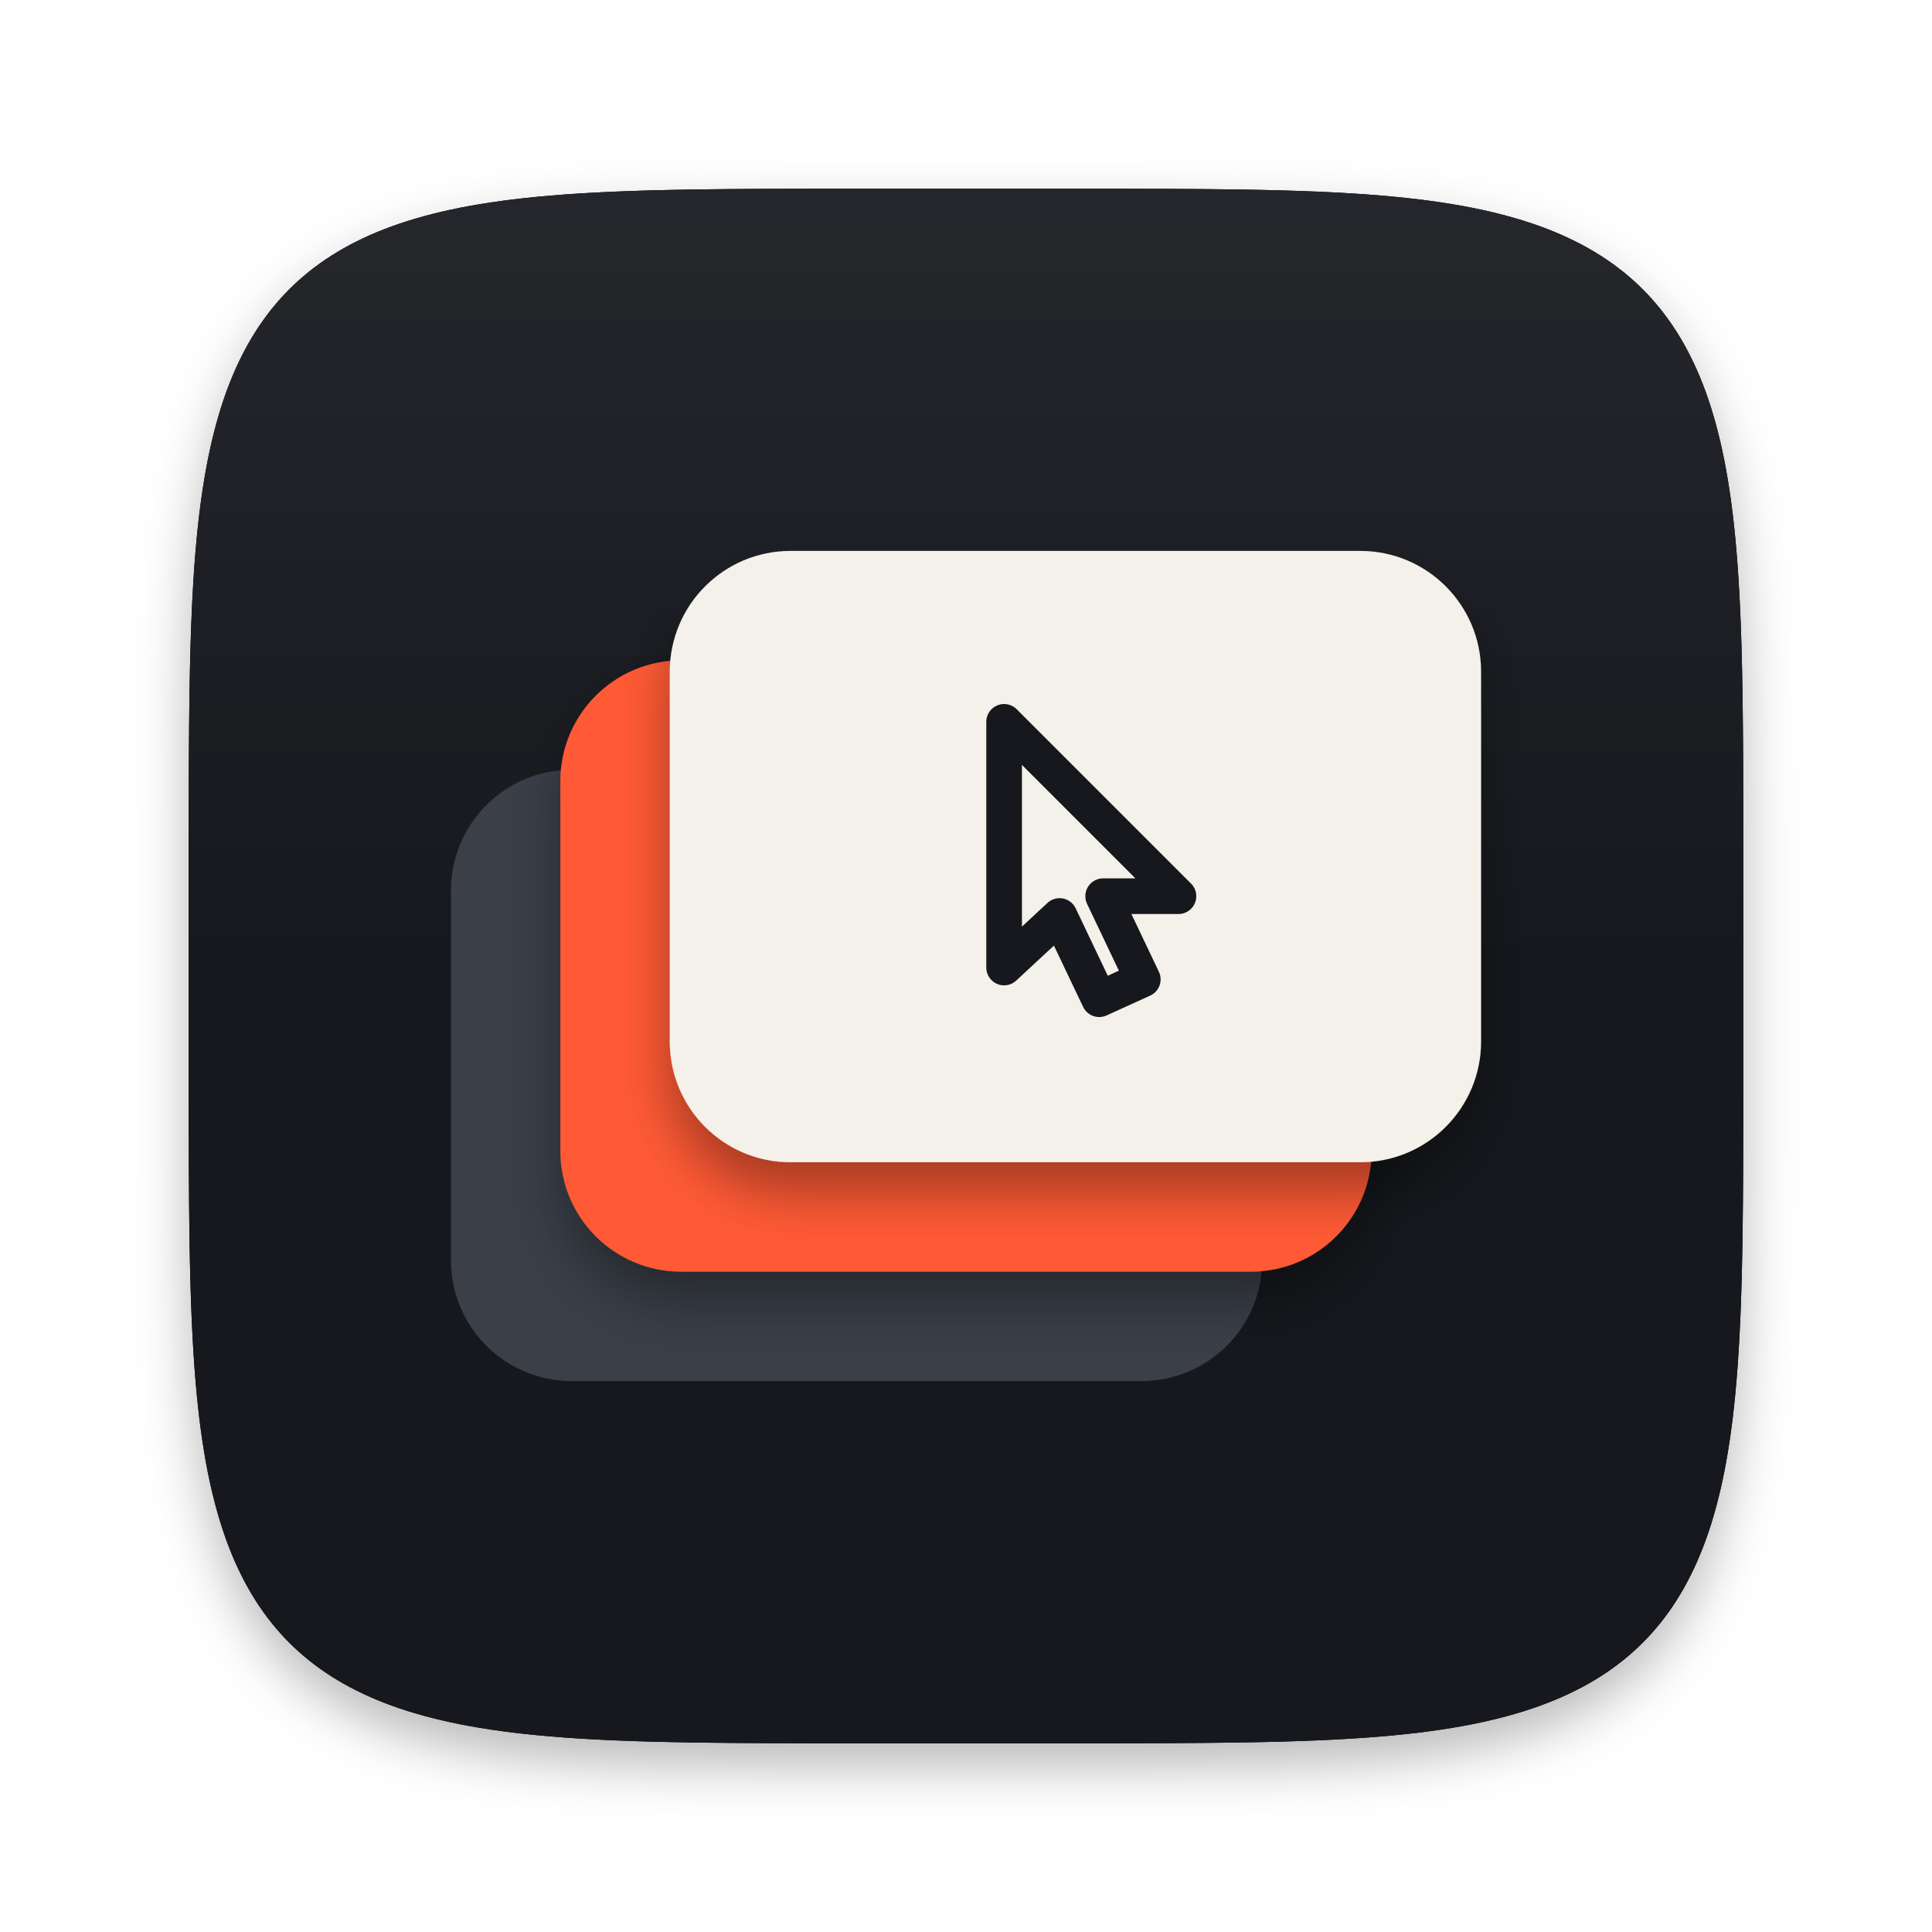
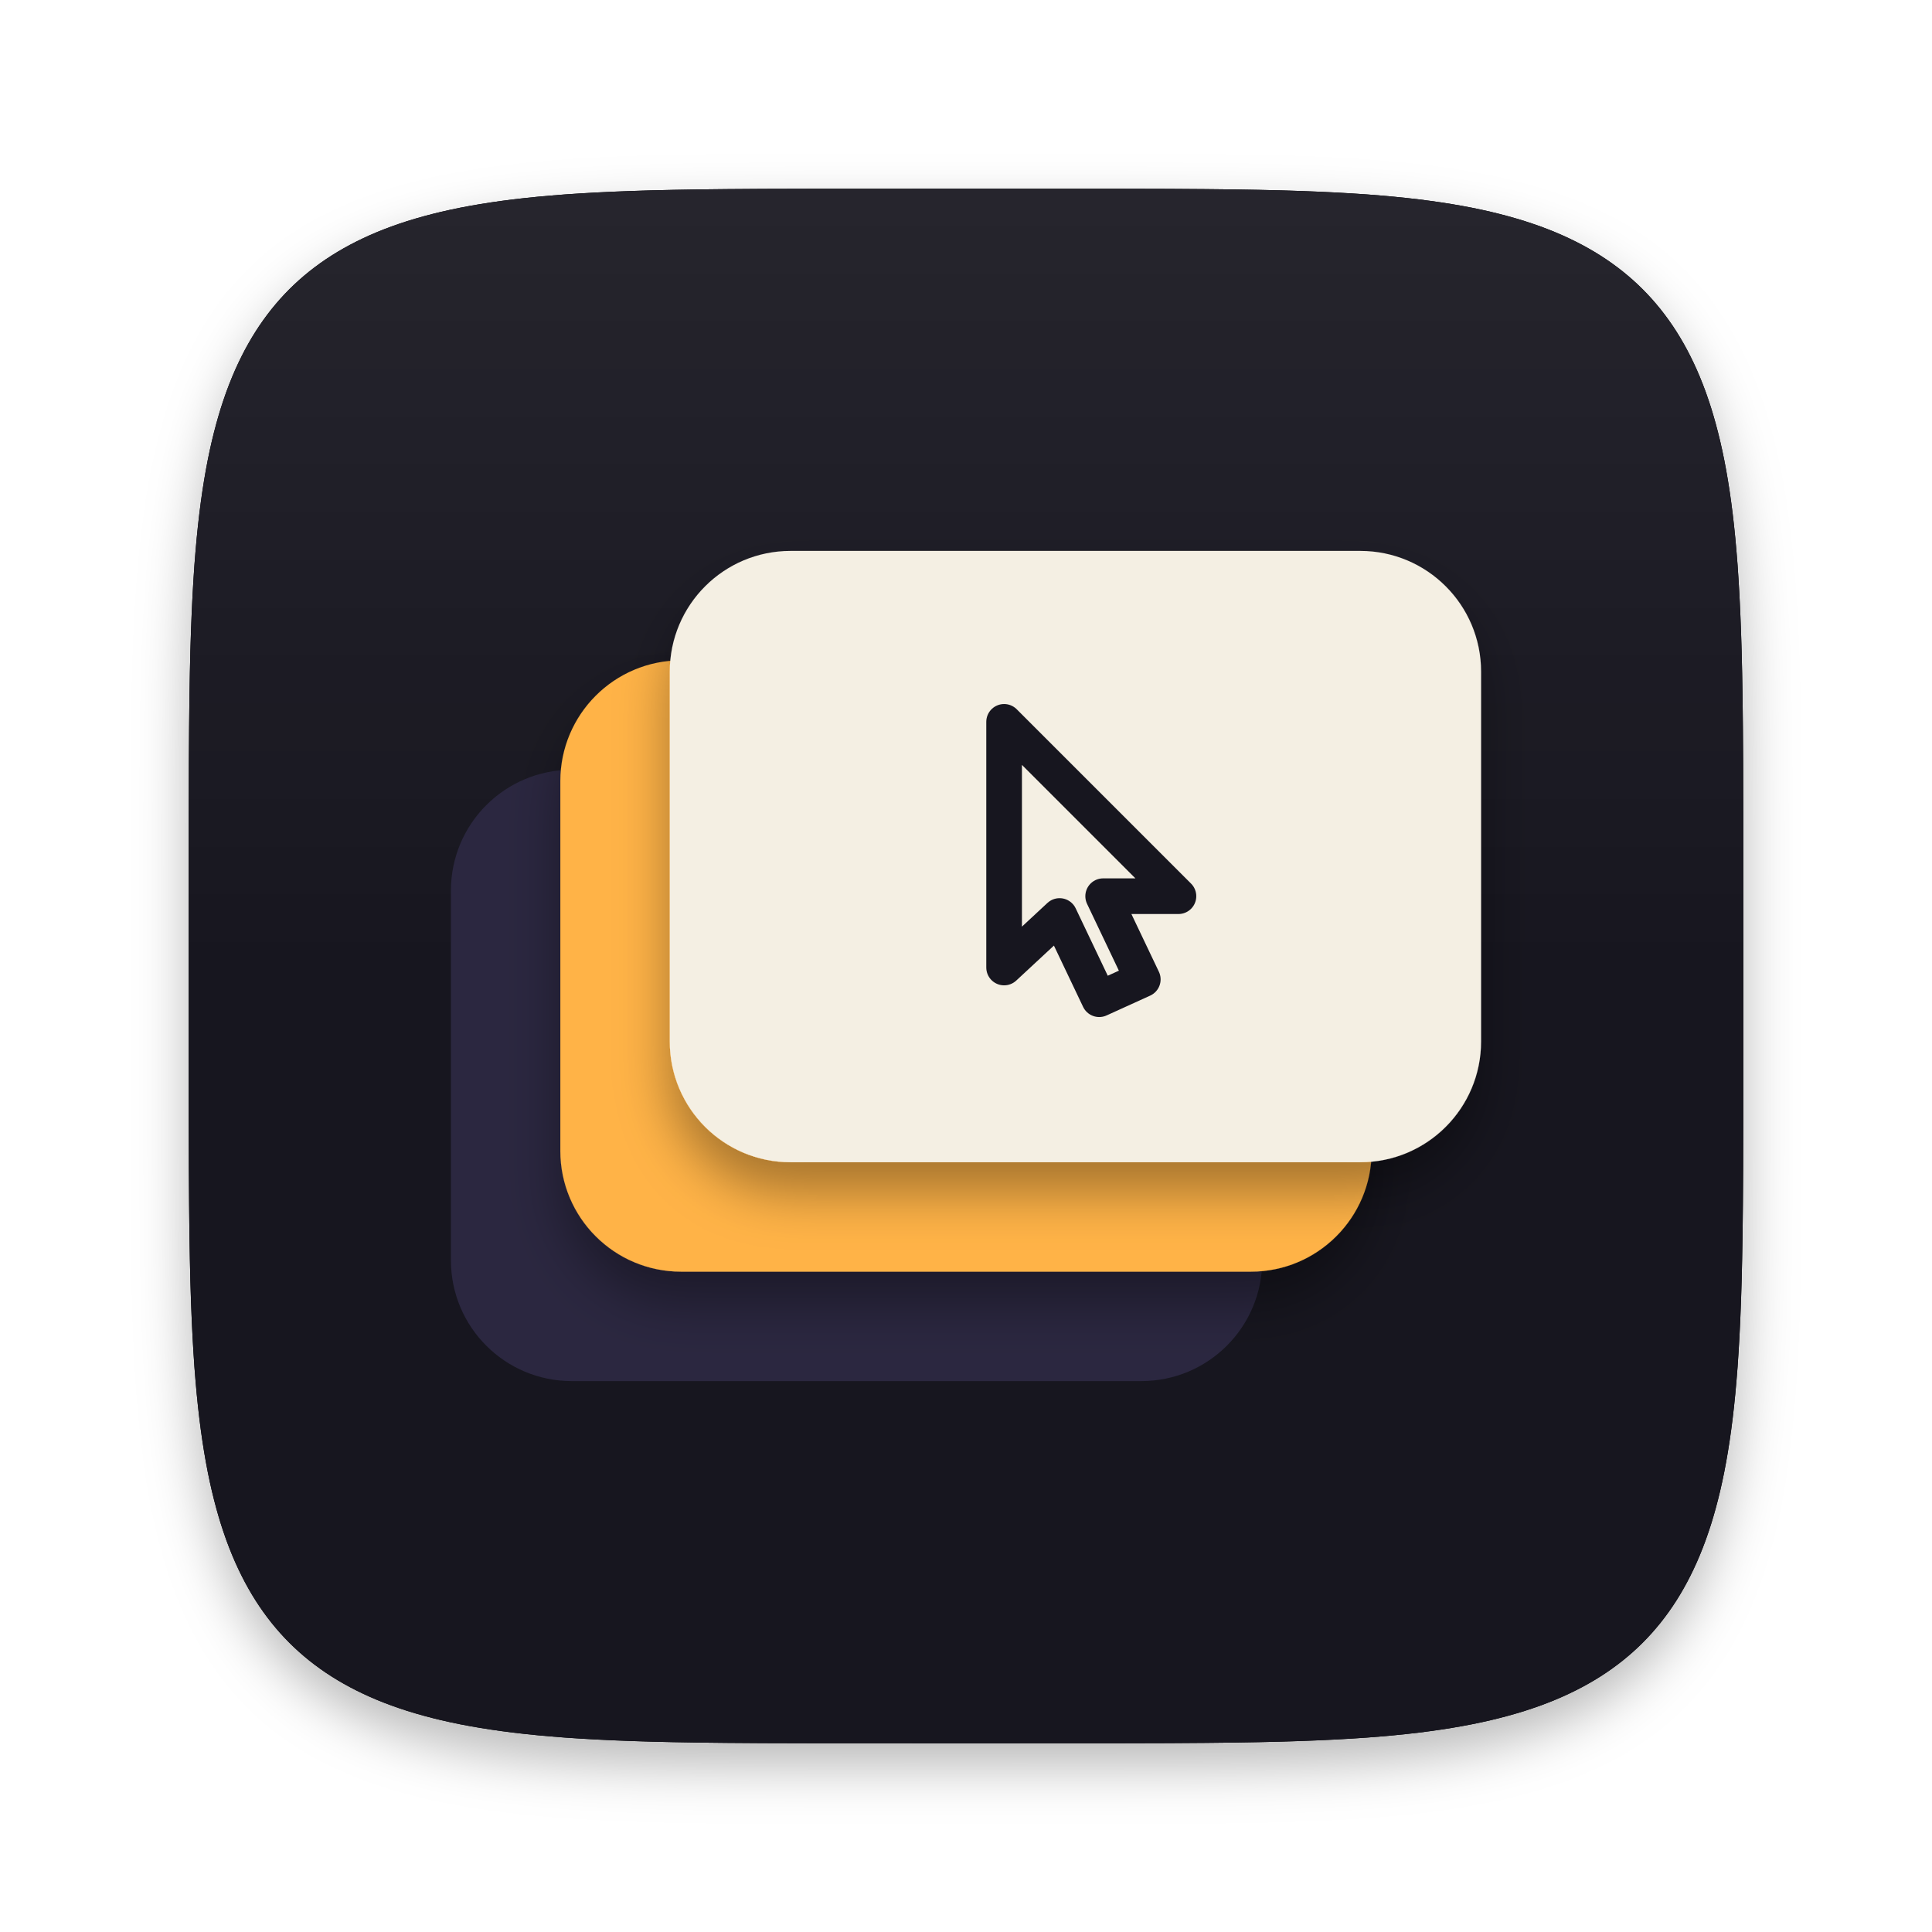
<svg xmlns="http://www.w3.org/2000/svg" viewBox="0 0 1024 1024" width="1024" height="1024">
  <defs>
    <filter id="drop" x="-20%" y="-20%" width="140%" height="140%">
      <feDropShadow dx="0" dy="12" stdDeviation="14" flood-color="#000" flood-opacity="0.28" />
    </filter>
    <filter id="lift" x="-20%" y="-20%" width="140%" height="160%">
      <feDropShadow dx="0" dy="16" stdDeviation="14" flood-color="#000" flood-opacity="0.35" />
    </filter>
    <clipPath id="body">
      <path d="M924.00 512.00L923.97 593.59L923.90 619.65L923.77 638.60L923.60 654.01L923.37 667.24L923.10 678.95L922.77 689.52L922.39 699.21L921.96 708.17L921.48 716.53L920.96 724.39L920.37 731.81L919.74 738.85L919.06 745.54L918.33 751.94L917.54 758.06L916.70 763.93L915.81 769.57L914.87 775.00L913.88 780.24L912.83 785.29L911.73 790.18L910.57 794.91L909.36 799.49L908.10 803.93L906.79 808.23L905.41 812.41L903.99 816.47L902.50 820.41L900.96 824.24L899.37 827.96L897.71 831.58L896.00 835.10L894.23 838.53L892.40 841.86L890.51 845.11L888.56 848.27L886.55 851.34L884.48 854.33L882.34 857.24L880.14 860.08L877.87 862.83L875.54 865.52L873.14 868.13L870.67 870.67L868.13 873.14L865.52 875.54L862.83 877.87L860.08 880.14L857.24 882.34L854.33 884.48L851.34 886.55L848.27 888.56L845.11 890.51L841.86 892.40L838.53 894.23L835.10 896.00L831.58 897.71L827.96 899.37L824.24 900.96L820.41 902.50L816.47 903.99L812.41 905.41L808.23 906.79L803.93 908.10L799.49 909.36L794.91 910.57L790.18 911.73L785.29 912.83L780.24 913.88L775.00 914.87L769.57 915.81L763.93 916.70L758.06 917.54L751.94 918.33L745.54 919.06L738.85 919.74L731.81 920.37L724.39 920.96L716.53 921.48L708.17 921.96L699.21 922.39L689.52 922.77L678.95 923.10L667.24 923.37L654.01 923.60L638.60 923.77L619.65 923.90L593.59 923.97L512.00 924.00L430.41 923.97L404.35 923.90L385.40 923.77L369.99 923.60L356.76 923.37L345.05 923.10L334.48 922.77L324.79 922.39L315.83 921.96L307.47 921.48L299.61 920.96L292.19 920.37L285.15 919.74L278.46 919.06L272.06 918.33L265.94 917.54L260.07 916.70L254.43 915.81L249.00 914.87L243.76 913.88L238.71 912.83L233.82 911.73L229.09 910.57L224.51 909.36L220.07 908.10L215.77 906.79L211.59 905.41L207.53 903.99L203.59 902.50L199.76 900.96L196.04 899.37L192.42 897.71L188.90 896.00L185.47 894.23L182.14 892.40L178.89 890.51L175.73 888.56L172.66 886.55L169.67 884.48L166.76 882.34L163.92 880.14L161.17 877.87L158.48 875.54L155.87 873.14L153.33 870.67L150.86 868.13L148.46 865.52L146.13 862.83L143.86 860.08L141.66 857.24L139.52 854.33L137.45 851.34L135.44 848.27L133.49 845.11L131.60 841.86L129.77 838.53L128.00 835.10L126.29 831.58L124.63 827.96L123.04 824.24L121.50 820.41L120.01 816.47L118.59 812.41L117.21 808.23L115.90 803.93L114.64 799.49L113.43 794.91L112.27 790.18L111.17 785.29L110.12 780.24L109.13 775.00L108.19 769.57L107.30 763.93L106.46 758.06L105.67 751.94L104.94 745.54L104.26 738.85L103.63 731.81L103.04 724.39L102.52 716.53L102.04 708.17L101.61 699.21L101.23 689.52L100.90 678.95L100.63 667.24L100.40 654.01L100.23 638.60L100.10 619.65L100.03 593.59L100.00 512.00L100.03 430.41L100.10 404.35L100.23 385.40L100.40 369.99L100.63 356.76L100.90 345.05L101.23 334.48L101.61 324.79L102.04 315.83L102.52 307.47L103.04 299.61L103.63 292.19L104.26 285.15L104.94 278.46L105.67 272.06L106.46 265.94L107.30 260.07L108.19 254.43L109.13 249.00L110.12 243.76L111.17 238.71L112.27 233.82L113.43 229.09L114.64 224.51L115.90 220.07L117.21 215.77L118.59 211.59L120.01 207.53L121.50 203.59L123.04 199.76L124.63 196.04L126.29 192.42L128.00 188.90L129.77 185.47L131.60 182.14L133.49 178.89L135.44 175.73L137.45 172.66L139.52 169.67L141.66 166.76L143.86 163.92L146.13 161.17L148.46 158.48L150.86 155.87L153.33 153.33L155.87 150.86L158.48 148.46L161.17 146.13L163.92 143.86L166.76 141.66L169.67 139.52L172.66 137.45L175.73 135.44L178.89 133.49L182.14 131.60L185.47 129.77L188.90 128.00L192.42 126.29L196.04 124.63L199.76 123.04L203.59 121.50L207.53 120.01L211.59 118.59L215.77 117.21L220.07 115.90L224.51 114.64L229.09 113.43L233.82 112.27L238.71 111.17L243.76 110.12L249.00 109.13L254.43 108.19L260.07 107.30L265.94 106.46L272.06 105.67L278.46 104.94L285.15 104.26L292.19 103.63L299.61 103.04L307.47 102.52L315.83 102.04L324.79 101.61L334.48 101.23L345.05 100.90L356.76 100.63L369.99 100.40L385.40 100.23L404.35 100.10L430.41 100.03L512.00 100.00L593.59 100.03L619.65 100.10L638.60 100.23L654.01 100.40L667.24 100.63L678.95 100.90L689.52 101.23L699.21 101.61L708.17 102.04L716.53 102.52L724.39 103.04L731.81 103.63L738.85 104.26L745.54 104.94L751.94 105.67L758.06 106.46L763.93 107.30L769.57 108.19L775.00 109.13L780.24 110.12L785.29 111.17L790.18 112.27L794.91 113.43L799.49 114.64L803.93 115.90L808.23 117.21L812.41 118.59L816.47 120.01L820.41 121.50L824.24 123.04L827.96 124.63L831.58 126.29L835.10 128.00L838.53 129.77L841.86 131.60L845.11 133.49L848.27 135.44L851.34 137.45L854.33 139.52L857.24 141.66L860.08 143.86L862.83 146.13L865.52 148.46L868.13 150.86L870.67 153.33L873.14 155.87L875.54 158.48L877.87 161.17L880.14 163.92L882.34 166.76L884.48 169.67L886.55 172.66L888.56 175.73L890.51 178.89L892.40 182.14L894.23 185.47L896.00 188.90L897.71 192.42L899.37 196.04L900.96 199.76L902.50 203.59L903.99 207.53L905.41 211.59L906.79 215.77L908.10 220.07L909.36 224.51L910.57 229.09L911.73 233.82L912.83 238.71L913.88 243.76L914.87 249.00L915.81 254.43L916.70 260.07L917.54 265.94L918.33 272.06L919.06 278.46L919.74 285.15L920.37 292.19L920.96 299.61L921.48 307.47L921.96 315.83L922.39 324.79L922.77 334.48L923.10 345.05L923.37 356.76L923.60 369.99L923.77 385.40L923.90 404.35L923.97 430.41Z" />
    </clipPath>
    <linearGradient id="sheen" x1="0" y1="0" x2="0" y2="1">
      <stop offset="0" stop-color="#fff" stop-opacity=".08" />
      <stop offset=".5" stop-color="#fff" stop-opacity="0" />
    </linearGradient>
  </defs>
  <path d="M924.00 512.00L923.97 593.59L923.90 619.65L923.77 638.60L923.60 654.01L923.37 667.24L923.10 678.95L922.77 689.52L922.39 699.21L921.96 708.17L921.48 716.53L920.96 724.39L920.37 731.81L919.74 738.85L919.06 745.54L918.33 751.94L917.54 758.06L916.70 763.93L915.81 769.57L914.87 775.00L913.88 780.24L912.83 785.29L911.73 790.18L910.57 794.91L909.36 799.49L908.10 803.93L906.79 808.23L905.41 812.41L903.99 816.47L902.50 820.41L900.96 824.24L899.37 827.96L897.71 831.58L896.00 835.10L894.23 838.53L892.40 841.86L890.51 845.11L888.56 848.27L886.55 851.34L884.48 854.33L882.34 857.24L880.14 860.08L877.87 862.83L875.54 865.52L873.14 868.13L870.67 870.67L868.13 873.14L865.52 875.54L862.83 877.87L860.08 880.14L857.24 882.34L854.33 884.48L851.34 886.55L848.27 888.56L845.11 890.51L841.86 892.40L838.53 894.23L835.10 896.00L831.58 897.71L827.96 899.37L824.24 900.96L820.41 902.50L816.47 903.99L812.41 905.41L808.23 906.79L803.93 908.10L799.49 909.36L794.91 910.57L790.18 911.73L785.29 912.83L780.24 913.88L775.00 914.87L769.57 915.81L763.93 916.70L758.06 917.54L751.94 918.33L745.54 919.06L738.85 919.74L731.81 920.37L724.39 920.96L716.53 921.48L708.17 921.96L699.21 922.39L689.52 922.77L678.95 923.10L667.24 923.37L654.01 923.60L638.60 923.77L619.65 923.90L593.59 923.97L512.00 924.00L430.41 923.97L404.35 923.90L385.40 923.77L369.99 923.60L356.76 923.37L345.05 923.10L334.48 922.77L324.79 922.39L315.83 921.96L307.47 921.48L299.61 920.96L292.19 920.37L285.15 919.74L278.46 919.06L272.06 918.33L265.94 917.54L260.07 916.70L254.43 915.81L249.00 914.87L243.76 913.88L238.71 912.83L233.82 911.73L229.09 910.57L224.51 909.36L220.07 908.10L215.77 906.79L211.59 905.41L207.53 903.99L203.59 902.50L199.76 900.96L196.04 899.37L192.42 897.71L188.90 896.00L185.47 894.23L182.14 892.40L178.89 890.51L175.73 888.56L172.66 886.55L169.67 884.48L166.76 882.34L163.92 880.14L161.17 877.87L158.48 875.54L155.87 873.14L153.33 870.67L150.86 868.13L148.46 865.52L146.13 862.83L143.86 860.08L141.66 857.24L139.52 854.33L137.45 851.34L135.44 848.27L133.49 845.11L131.60 841.86L129.77 838.53L128.00 835.10L126.29 831.58L124.63 827.96L123.04 824.24L121.50 820.41L120.01 816.47L118.59 812.41L117.21 808.23L115.90 803.93L114.64 799.49L113.43 794.91L112.27 790.18L111.17 785.29L110.12 780.24L109.13 775.00L108.19 769.57L107.30 763.93L106.46 758.06L105.67 751.94L104.94 745.54L104.26 738.85L103.63 731.81L103.04 724.39L102.52 716.53L102.04 708.17L101.61 699.21L101.23 689.52L100.90 678.95L100.63 667.24L100.40 654.01L100.23 638.60L100.10 619.65L100.03 593.59L100.00 512.00L100.03 430.41L100.10 404.35L100.23 385.40L100.40 369.99L100.63 356.76L100.90 345.05L101.23 334.48L101.61 324.79L102.04 315.83L102.52 307.47L103.04 299.61L103.63 292.19L104.26 285.15L104.94 278.46L105.67 272.06L106.46 265.94L107.30 260.07L108.19 254.43L109.13 249.00L110.12 243.76L111.17 238.71L112.27 233.82L113.43 229.09L114.64 224.51L115.90 220.07L117.21 215.77L118.59 211.59L120.01 207.53L121.50 203.59L123.04 199.76L124.63 196.04L126.29 192.42L128.00 188.90L129.77 185.47L131.60 182.14L133.49 178.89L135.44 175.73L137.45 172.66L139.52 169.67L141.66 166.76L143.86 163.92L146.13 161.17L148.46 158.48L150.86 155.87L153.33 153.33L155.87 150.86L158.48 148.46L161.17 146.13L163.92 143.86L166.76 141.66L169.67 139.52L172.66 137.45L175.73 135.44L178.89 133.49L182.14 131.60L185.47 129.77L188.90 128.00L192.42 126.29L196.04 124.63L199.76 123.04L203.59 121.50L207.53 120.01L211.59 118.59L215.77 117.21L220.07 115.90L224.51 114.64L229.09 113.43L233.82 112.27L238.71 111.17L243.76 110.12L249.00 109.13L254.43 108.19L260.07 107.30L265.94 106.46L272.06 105.67L278.46 104.94L285.15 104.26L292.19 103.63L299.61 103.04L307.47 102.52L315.83 102.04L324.79 101.61L334.48 101.23L345.05 100.90L356.76 100.63L369.99 100.40L385.40 100.23L404.35 100.10L430.41 100.03L512.00 100.00L593.59 100.03L619.65 100.10L638.60 100.23L654.01 100.40L667.24 100.63L678.95 100.90L689.52 101.23L699.21 101.61L708.17 102.04L716.53 102.52L724.39 103.04L731.81 103.63L738.85 104.26L745.54 104.94L751.94 105.67L758.06 106.46L763.93 107.30L769.57 108.19L775.00 109.13L780.24 110.12L785.29 111.17L790.18 112.27L794.91 113.43L799.49 114.64L803.93 115.90L808.23 117.21L812.41 118.59L816.47 120.01L820.41 121.50L824.24 123.04L827.96 124.63L831.58 126.29L835.10 128.00L838.53 129.77L841.86 131.60L845.11 133.49L848.27 135.44L851.34 137.45L854.33 139.52L857.24 141.66L860.08 143.86L862.83 146.13L865.52 148.46L868.13 150.86L870.67 153.33L873.14 155.87L875.54 158.48L877.87 161.17L880.14 163.92L882.34 166.76L884.48 169.67L886.55 172.66L888.56 175.73L890.51 178.89L892.40 182.14L894.23 185.47L896.00 188.90L897.71 192.42L899.37 196.04L900.96 199.76L902.50 203.59L903.99 207.53L905.41 211.59L906.79 215.77L908.10 220.07L909.36 224.51L910.57 229.09L911.73 233.82L912.83 238.71L913.88 243.76L914.87 249.00L915.81 254.43L916.70 260.07L917.54 265.94L918.33 272.06L919.06 278.46L919.74 285.15L920.37 292.19L920.96 299.61L921.48 307.47L921.96 315.83L922.39 324.79L922.77 334.48L923.10 345.05L923.37 356.76L923.60 369.99L923.77 385.40L923.90 404.35L923.97 430.41Z" fill="#000" filter="url(#drop)" />
-   <path d="M924.00 512.00L923.97 593.59L923.90 619.65L923.77 638.60L923.60 654.01L923.37 667.24L923.10 678.95L922.77 689.52L922.39 699.21L921.96 708.17L921.48 716.53L920.96 724.39L920.37 731.81L919.74 738.85L919.06 745.54L918.33 751.94L917.54 758.06L916.70 763.93L915.81 769.57L914.87 775.00L913.88 780.24L912.83 785.29L911.73 790.18L910.57 794.91L909.36 799.49L908.10 803.93L906.79 808.23L905.41 812.41L903.99 816.47L902.50 820.41L900.96 824.24L899.37 827.96L897.71 831.58L896.00 835.10L894.23 838.53L892.40 841.86L890.51 845.11L888.56 848.27L886.55 851.34L884.48 854.33L882.34 857.24L880.14 860.08L877.87 862.83L875.54 865.52L873.14 868.13L870.67 870.67L868.13 873.14L865.52 875.54L862.83 877.87L860.08 880.14L857.24 882.34L854.33 884.48L851.34 886.55L848.27 888.56L845.11 890.51L841.86 892.40L838.53 894.23L835.10 896.00L831.58 897.71L827.96 899.37L824.24 900.96L820.41 902.50L816.47 903.99L812.41 905.41L808.23 906.79L803.93 908.10L799.49 909.36L794.91 910.57L790.18 911.73L785.29 912.83L780.24 913.88L775.00 914.87L769.57 915.81L763.93 916.70L758.06 917.54L751.94 918.33L745.54 919.06L738.85 919.74L731.81 920.37L724.39 920.96L716.53 921.48L708.17 921.96L699.21 922.39L689.52 922.77L678.95 923.10L667.24 923.37L654.01 923.60L638.60 923.77L619.65 923.90L593.59 923.97L512.00 924.00L430.41 923.97L404.35 923.90L385.40 923.77L369.99 923.60L356.76 923.37L345.05 923.10L334.48 922.77L324.79 922.39L315.83 921.96L307.47 921.48L299.61 920.96L292.19 920.37L285.15 919.74L278.46 919.06L272.06 918.33L265.94 917.54L260.07 916.70L254.43 915.81L249.00 914.87L243.76 913.88L238.71 912.83L233.82 911.73L229.09 910.57L224.51 909.36L220.07 908.10L215.77 906.79L211.59 905.41L207.53 903.99L203.59 902.50L199.76 900.96L196.04 899.37L192.42 897.71L188.90 896.00L185.47 894.23L182.14 892.40L178.89 890.51L175.73 888.56L172.66 886.55L169.67 884.48L166.76 882.34L163.92 880.14L161.17 877.87L158.48 875.54L155.87 873.14L153.33 870.67L150.86 868.13L148.46 865.52L146.13 862.83L143.86 860.08L141.66 857.24L139.52 854.33L137.45 851.34L135.44 848.27L133.49 845.11L131.60 841.86L129.77 838.53L128.00 835.10L126.29 831.58L124.63 827.96L123.04 824.24L121.50 820.41L120.01 816.47L118.59 812.41L117.21 808.23L115.90 803.93L114.64 799.49L113.43 794.91L112.27 790.18L111.17 785.29L110.12 780.24L109.13 775.00L108.19 769.57L107.30 763.93L106.46 758.06L105.67 751.94L104.94 745.54L104.26 738.85L103.63 731.81L103.04 724.39L102.52 716.53L102.04 708.17L101.61 699.21L101.23 689.52L100.90 678.95L100.63 667.24L100.40 654.01L100.23 638.60L100.10 619.65L100.03 593.59L100.00 512.00L100.03 430.41L100.10 404.35L100.23 385.40L100.40 369.99L100.63 356.76L100.90 345.05L101.23 334.48L101.61 324.79L102.04 315.83L102.52 307.47L103.04 299.61L103.63 292.19L104.26 285.15L104.94 278.46L105.67 272.06L106.46 265.94L107.30 260.07L108.19 254.43L109.13 249.00L110.12 243.76L111.17 238.71L112.27 233.82L113.43 229.09L114.64 224.51L115.90 220.07L117.21 215.77L118.59 211.59L120.01 207.53L121.50 203.59L123.04 199.76L124.63 196.04L126.29 192.42L128.00 188.90L129.77 185.47L131.60 182.14L133.49 178.89L135.44 175.73L137.45 172.66L139.52 169.67L141.66 166.76L143.86 163.92L146.13 161.17L148.46 158.48L150.86 155.87L153.33 153.33L155.87 150.86L158.48 148.46L161.17 146.13L163.92 143.86L166.76 141.66L169.67 139.52L172.66 137.45L175.73 135.44L178.89 133.49L182.14 131.60L185.47 129.77L188.90 128.00L192.42 126.29L196.04 124.63L199.76 123.04L203.59 121.50L207.53 120.01L211.59 118.59L215.77 117.21L220.07 115.90L224.51 114.64L229.09 113.43L233.82 112.27L238.71 111.17L243.76 110.12L249.00 109.13L254.43 108.19L260.07 107.30L265.94 106.46L272.06 105.67L278.46 104.94L285.15 104.26L292.19 103.63L299.61 103.04L307.47 102.52L315.83 102.04L324.79 101.61L334.48 101.23L345.05 100.90L356.76 100.63L369.99 100.40L385.40 100.23L404.35 100.10L430.41 100.03L512.00 100.00L593.59 100.03L619.65 100.10L638.60 100.23L654.01 100.40L667.24 100.63L678.95 100.90L689.52 101.23L699.21 101.61L708.17 102.04L716.53 102.52L724.39 103.04L731.81 103.63L738.85 104.26L745.54 104.94L751.94 105.67L758.06 106.46L763.93 107.30L769.57 108.19L775.00 109.13L780.24 110.12L785.29 111.17L790.18 112.27L794.91 113.43L799.49 114.64L803.93 115.90L808.23 117.21L812.41 118.59L816.47 120.01L820.41 121.50L824.24 123.04L827.96 124.63L831.58 126.29L835.10 128.00L838.53 129.77L841.86 131.60L845.11 133.49L848.27 135.44L851.34 137.45L854.33 139.52L857.24 141.66L860.08 143.86L862.83 146.13L865.52 148.46L868.13 150.86L870.67 153.33L873.14 155.87L875.54 158.48L877.87 161.17L880.14 163.92L882.34 166.76L884.48 169.67L886.55 172.66L888.56 175.73L890.51 178.89L892.40 182.14L894.23 185.47L896.00 188.90L897.71 192.42L899.37 196.04L900.96 199.76L902.50 203.59L903.99 207.53L905.41 211.59L906.79 215.77L908.10 220.07L909.36 224.51L910.57 229.09L911.73 233.82L912.83 238.71L913.88 243.76L914.87 249.00L915.81 254.43L916.70 260.07L917.54 265.94L918.33 272.06L919.06 278.46L919.74 285.15L920.37 292.19L920.96 299.61L921.48 307.47L921.96 315.83L922.39 324.79L922.77 334.48L923.10 345.05L923.37 356.76L923.60 369.99L923.77 385.40L923.90 404.35L923.97 430.41Z" fill="#16181D" />
+   <path d="M924.00 512.00L923.97 593.59L923.90 619.65L923.77 638.60L923.60 654.01L923.37 667.24L923.10 678.95L922.77 689.52L922.39 699.21L921.96 708.17L921.48 716.53L920.96 724.39L920.37 731.81L919.74 738.85L919.06 745.54L918.33 751.94L917.54 758.06L916.70 763.93L915.81 769.57L914.87 775.00L913.88 780.24L912.83 785.29L911.73 790.18L910.57 794.91L909.36 799.49L908.10 803.93L906.79 808.23L905.41 812.41L903.99 816.47L902.50 820.41L900.96 824.24L899.37 827.96L897.71 831.58L896.00 835.10L894.23 838.53L892.40 841.86L890.51 845.11L888.56 848.27L886.55 851.34L884.48 854.33L882.34 857.24L880.14 860.08L877.87 862.83L875.54 865.52L873.14 868.13L870.67 870.67L868.13 873.14L865.52 875.54L862.83 877.87L860.08 880.14L857.24 882.34L854.33 884.48L851.34 886.55L848.27 888.56L845.11 890.51L841.86 892.40L838.53 894.23L835.10 896.00L831.58 897.71L827.96 899.37L824.24 900.96L820.41 902.50L816.47 903.99L812.41 905.41L808.23 906.79L803.93 908.10L799.49 909.36L794.91 910.57L790.18 911.73L785.29 912.83L780.24 913.88L775.00 914.87L769.57 915.81L763.93 916.70L758.06 917.54L751.94 918.33L745.54 919.06L738.85 919.74L731.81 920.37L724.39 920.96L716.53 921.48L708.17 921.96L699.21 922.39L689.52 922.77L678.95 923.10L667.24 923.37L654.01 923.60L638.60 923.77L619.65 923.90L593.59 923.97L512.00 924.00L430.41 923.97L404.35 923.90L385.40 923.77L369.99 923.60L356.76 923.37L345.05 923.10L334.48 922.77L324.79 922.39L315.83 921.96L307.47 921.48L299.61 920.96L292.19 920.37L285.15 919.74L278.46 919.06L272.06 918.33L265.94 917.54L260.07 916.70L254.43 915.81L249.00 914.87L243.76 913.88L238.71 912.83L233.82 911.73L229.09 910.57L224.51 909.36L220.07 908.10L215.77 906.79L211.59 905.41L207.53 903.99L203.59 902.50L199.76 900.96L196.04 899.37L192.42 897.71L188.90 896.00L185.47 894.23L182.14 892.40L178.89 890.51L175.73 888.56L172.66 886.55L169.67 884.48L166.76 882.34L163.92 880.14L161.17 877.87L158.48 875.54L155.87 873.14L153.33 870.67L150.86 868.13L148.46 865.52L146.13 862.83L143.86 860.08L141.66 857.24L139.52 854.33L137.45 851.34L135.44 848.27L133.49 845.11L131.60 841.86L129.77 838.53L128.00 835.10L126.29 831.58L124.63 827.96L123.04 824.24L121.50 820.41L120.01 816.47L118.59 812.41L117.21 808.23L115.90 803.93L114.64 799.49L113.43 794.91L112.27 790.18L111.17 785.29L110.12 780.24L109.13 775.00L108.19 769.57L107.30 763.93L106.46 758.06L105.67 751.94L104.94 745.54L104.26 738.85L103.63 731.81L103.04 724.39L102.52 716.53L102.04 708.17L101.61 699.21L101.23 689.52L100.90 678.95L100.63 667.24L100.40 654.01L100.23 638.60L100.10 619.65L100.03 593.59L100.00 512.00L100.03 430.41L100.10 404.35L100.23 385.40L100.40 369.99L100.63 356.76L100.90 345.05L101.23 334.48L101.61 324.79L102.04 315.83L102.52 307.47L103.04 299.61L103.63 292.19L104.26 285.15L104.94 278.46L105.67 272.06L106.46 265.94L107.30 260.07L108.19 254.43L109.13 249.00L110.12 243.76L111.17 238.71L112.27 233.82L113.43 229.09L114.64 224.51L115.90 220.07L117.21 215.77L118.59 211.59L120.01 207.53L121.50 203.59L123.04 199.76L124.63 196.04L126.29 192.42L128.00 188.90L129.77 185.47L131.60 182.14L133.49 178.89L135.44 175.73L137.45 172.66L139.52 169.67L141.66 166.76L143.86 163.92L146.13 161.17L148.46 158.48L150.86 155.87L153.33 153.33L155.87 150.86L158.48 148.46L161.17 146.13L163.92 143.86L166.76 141.66L169.67 139.52L172.66 137.45L175.73 135.44L178.89 133.49L182.14 131.60L185.47 129.77L188.90 128.00L192.42 126.29L196.04 124.63L199.76 123.04L203.59 121.50L207.53 120.01L211.59 118.59L215.77 117.21L220.07 115.90L224.51 114.64L229.09 113.43L233.82 112.27L238.71 111.17L243.76 110.12L249.00 109.13L254.43 108.19L260.07 107.30L265.94 106.46L272.06 105.67L278.46 104.94L285.15 104.26L292.19 103.63L299.61 103.04L307.47 102.52L315.83 102.04L324.79 101.61L334.48 101.23L345.05 100.90L356.76 100.63L369.99 100.40L385.40 100.23L404.35 100.10L430.41 100.03L512.00 100.00L593.59 100.03L619.65 100.10L638.60 100.23L654.01 100.40L667.24 100.63L678.95 100.90L689.52 101.23L699.21 101.61L708.17 102.04L716.53 102.52L724.39 103.04L731.81 103.63L738.85 104.26L745.54 104.94L751.94 105.67L758.06 106.46L763.93 107.30L769.57 108.19L775.00 109.13L780.24 110.12L785.29 111.17L790.18 112.27L794.91 113.43L799.49 114.64L803.93 115.90L808.23 117.21L812.41 118.59L816.47 120.01L820.41 121.50L824.24 123.04L827.96 124.63L831.58 126.29L835.10 128.00L838.53 129.77L841.86 131.60L845.11 133.49L848.27 135.44L851.34 137.45L854.33 139.52L857.24 141.66L860.08 143.86L862.83 146.13L865.52 148.46L868.13 150.86L870.67 153.33L873.14 155.87L875.54 158.48L877.87 161.17L880.14 163.92L882.34 166.76L884.48 169.67L886.55 172.66L888.56 175.73L890.51 178.89L892.40 182.14L894.23 185.47L896.00 188.90L897.71 192.42L899.37 196.04L900.96 199.76L902.50 203.59L903.99 207.53L905.41 211.59L906.79 215.77L908.10 220.07L909.36 224.51L910.57 229.09L911.73 233.82L912.83 238.71L913.88 243.76L914.87 249.00L915.81 254.43L916.70 260.07L917.54 265.94L918.33 272.06L919.06 278.46L919.74 285.15L920.37 292.19L920.96 299.61L921.48 307.47L921.96 315.83L922.39 324.79L922.77 334.48L923.10 345.05L923.37 356.76L923.60 369.99L923.77 385.40L923.90 404.35L923.97 430.41Z" fill="#17161F" />
  <g clip-path="url(#body)">
    <rect width="1024" height="1024" fill="url(#sheen)" />
-     <rect x="239" y="408" width="430" height="324" rx="64" fill="#3A3F48" />
+     <rect x="239" y="408" width="430" height="324" rx="64" fill="#2B2740" />
    <g filter="url(#lift)">
-       <rect x="297" y="350" width="430" height="324" rx="64" fill="#FF5A36" />
+       <rect x="297" y="350" width="430" height="324" rx="64" fill="#FFB347" />
    </g>
    <g filter="url(#lift)">
-       <rect x="355" y="292" width="430" height="324" rx="64" fill="#F4F1EA" />
+       <rect x="355" y="292" width="430" height="324" rx="64" fill="#F4EFE3" />
    </g>
    <g transform="translate(465 349) scale(2.1)">
-       <path d="M32 16 L32 78 L46 65 L56 86 L67 81 L57 60 L76 60 Z" fill="none" stroke="#16181D" stroke-width="9" stroke-linecap="round" stroke-linejoin="round" />
+       <path d="M32 16 L32 78 L46 65 L56 86 L67 81 L57 60 L76 60 Z" fill="none" stroke="#17161F" stroke-width="9" stroke-linecap="round" stroke-linejoin="round" />
    </g>
  </g>
</svg>
